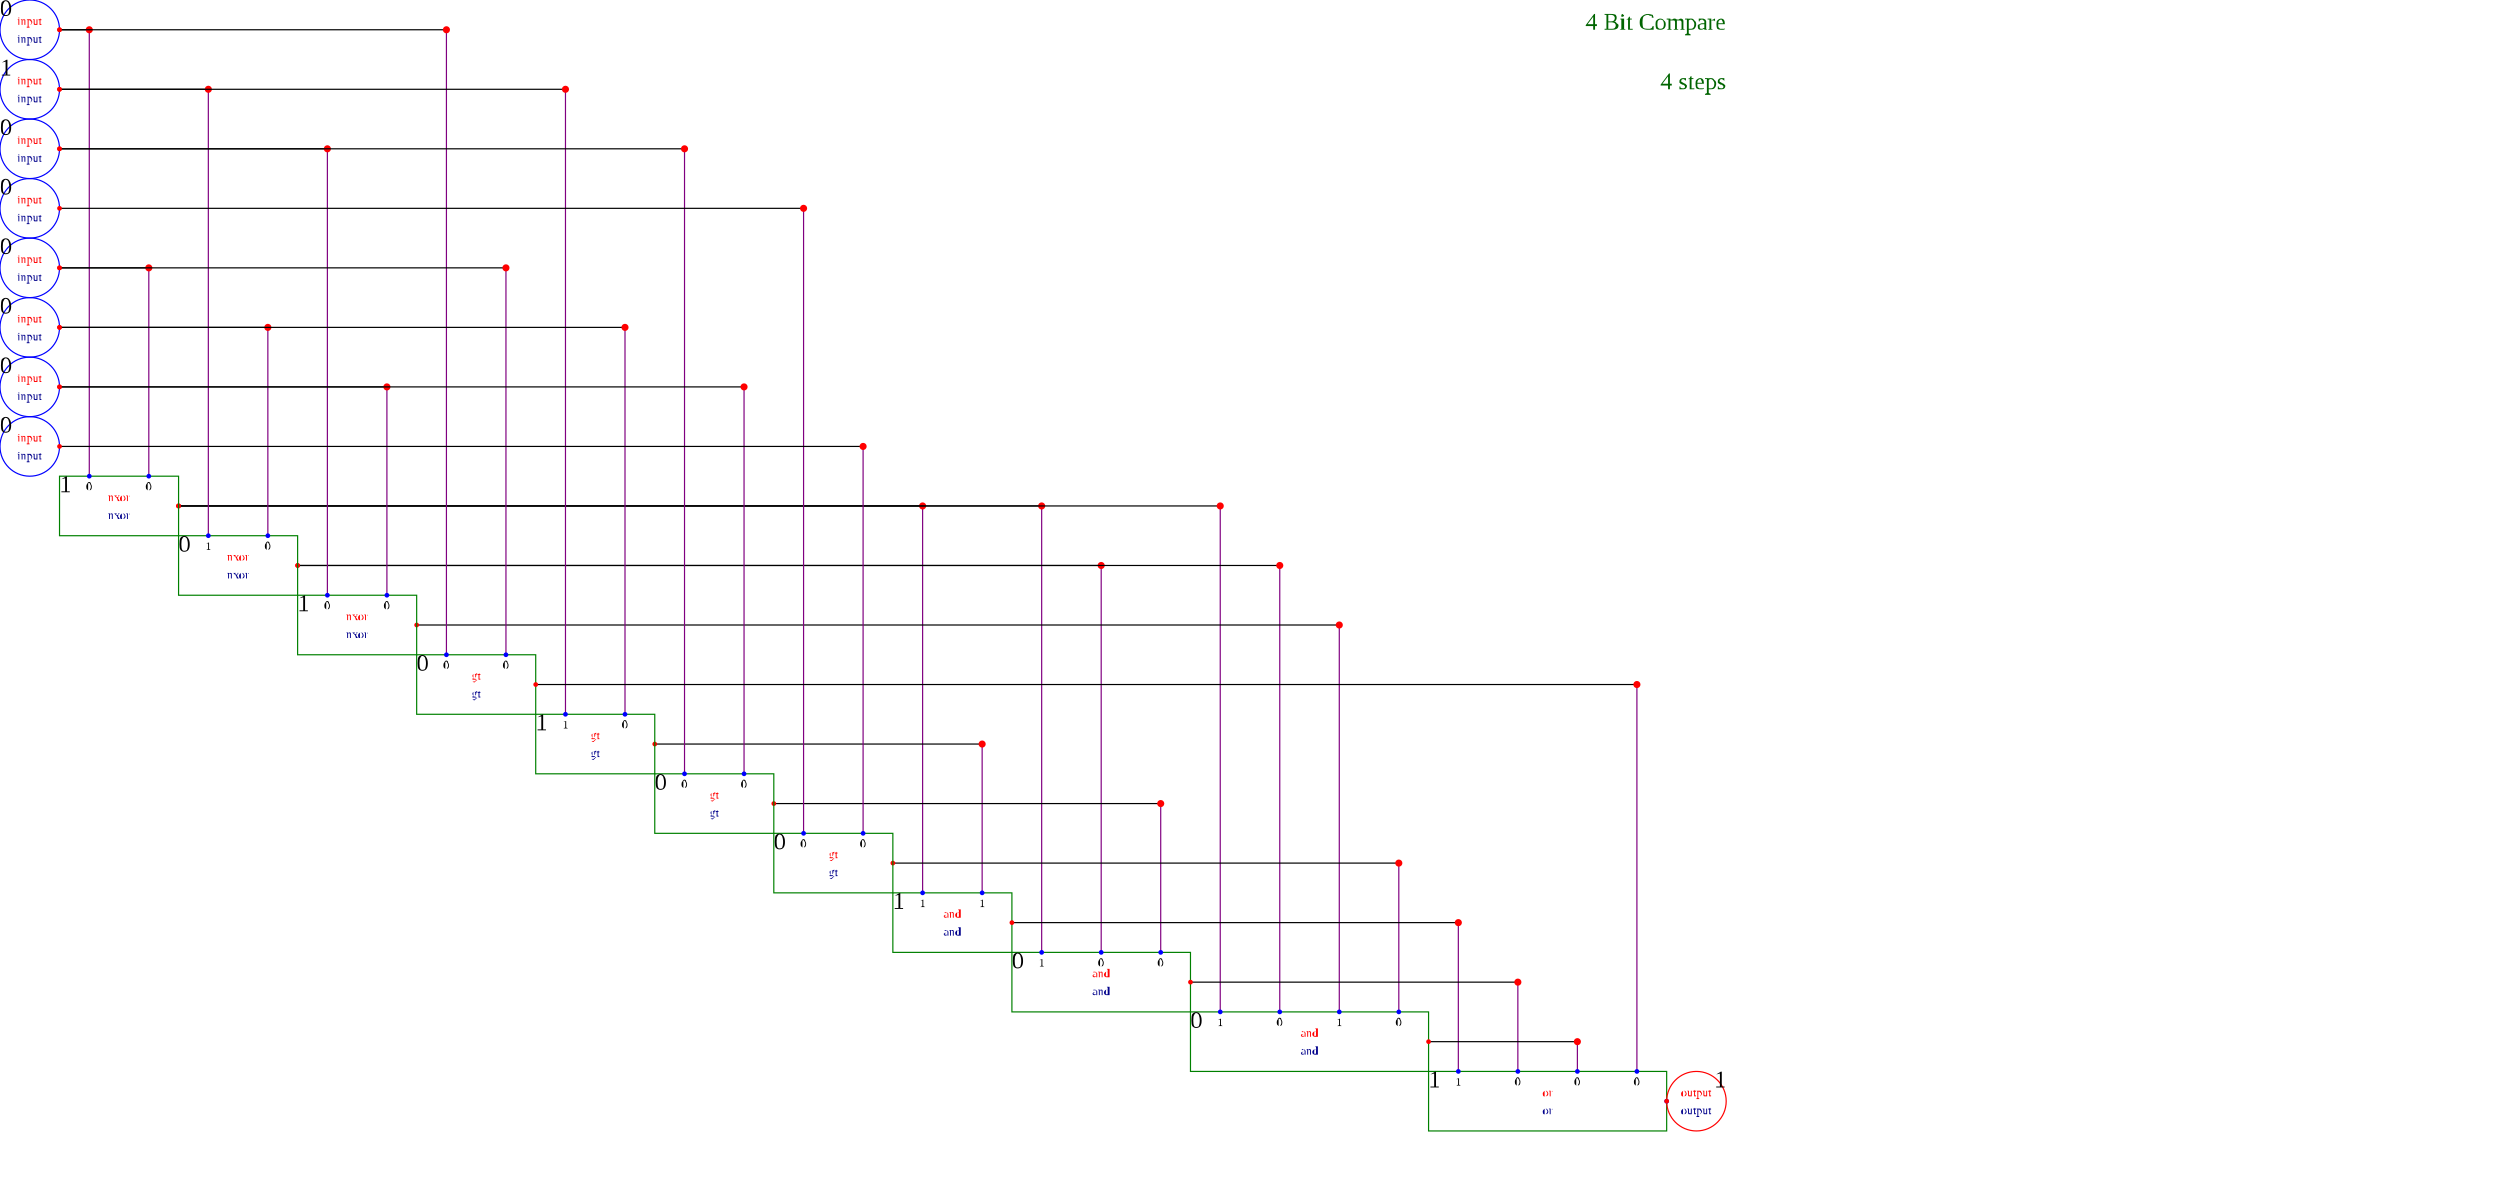
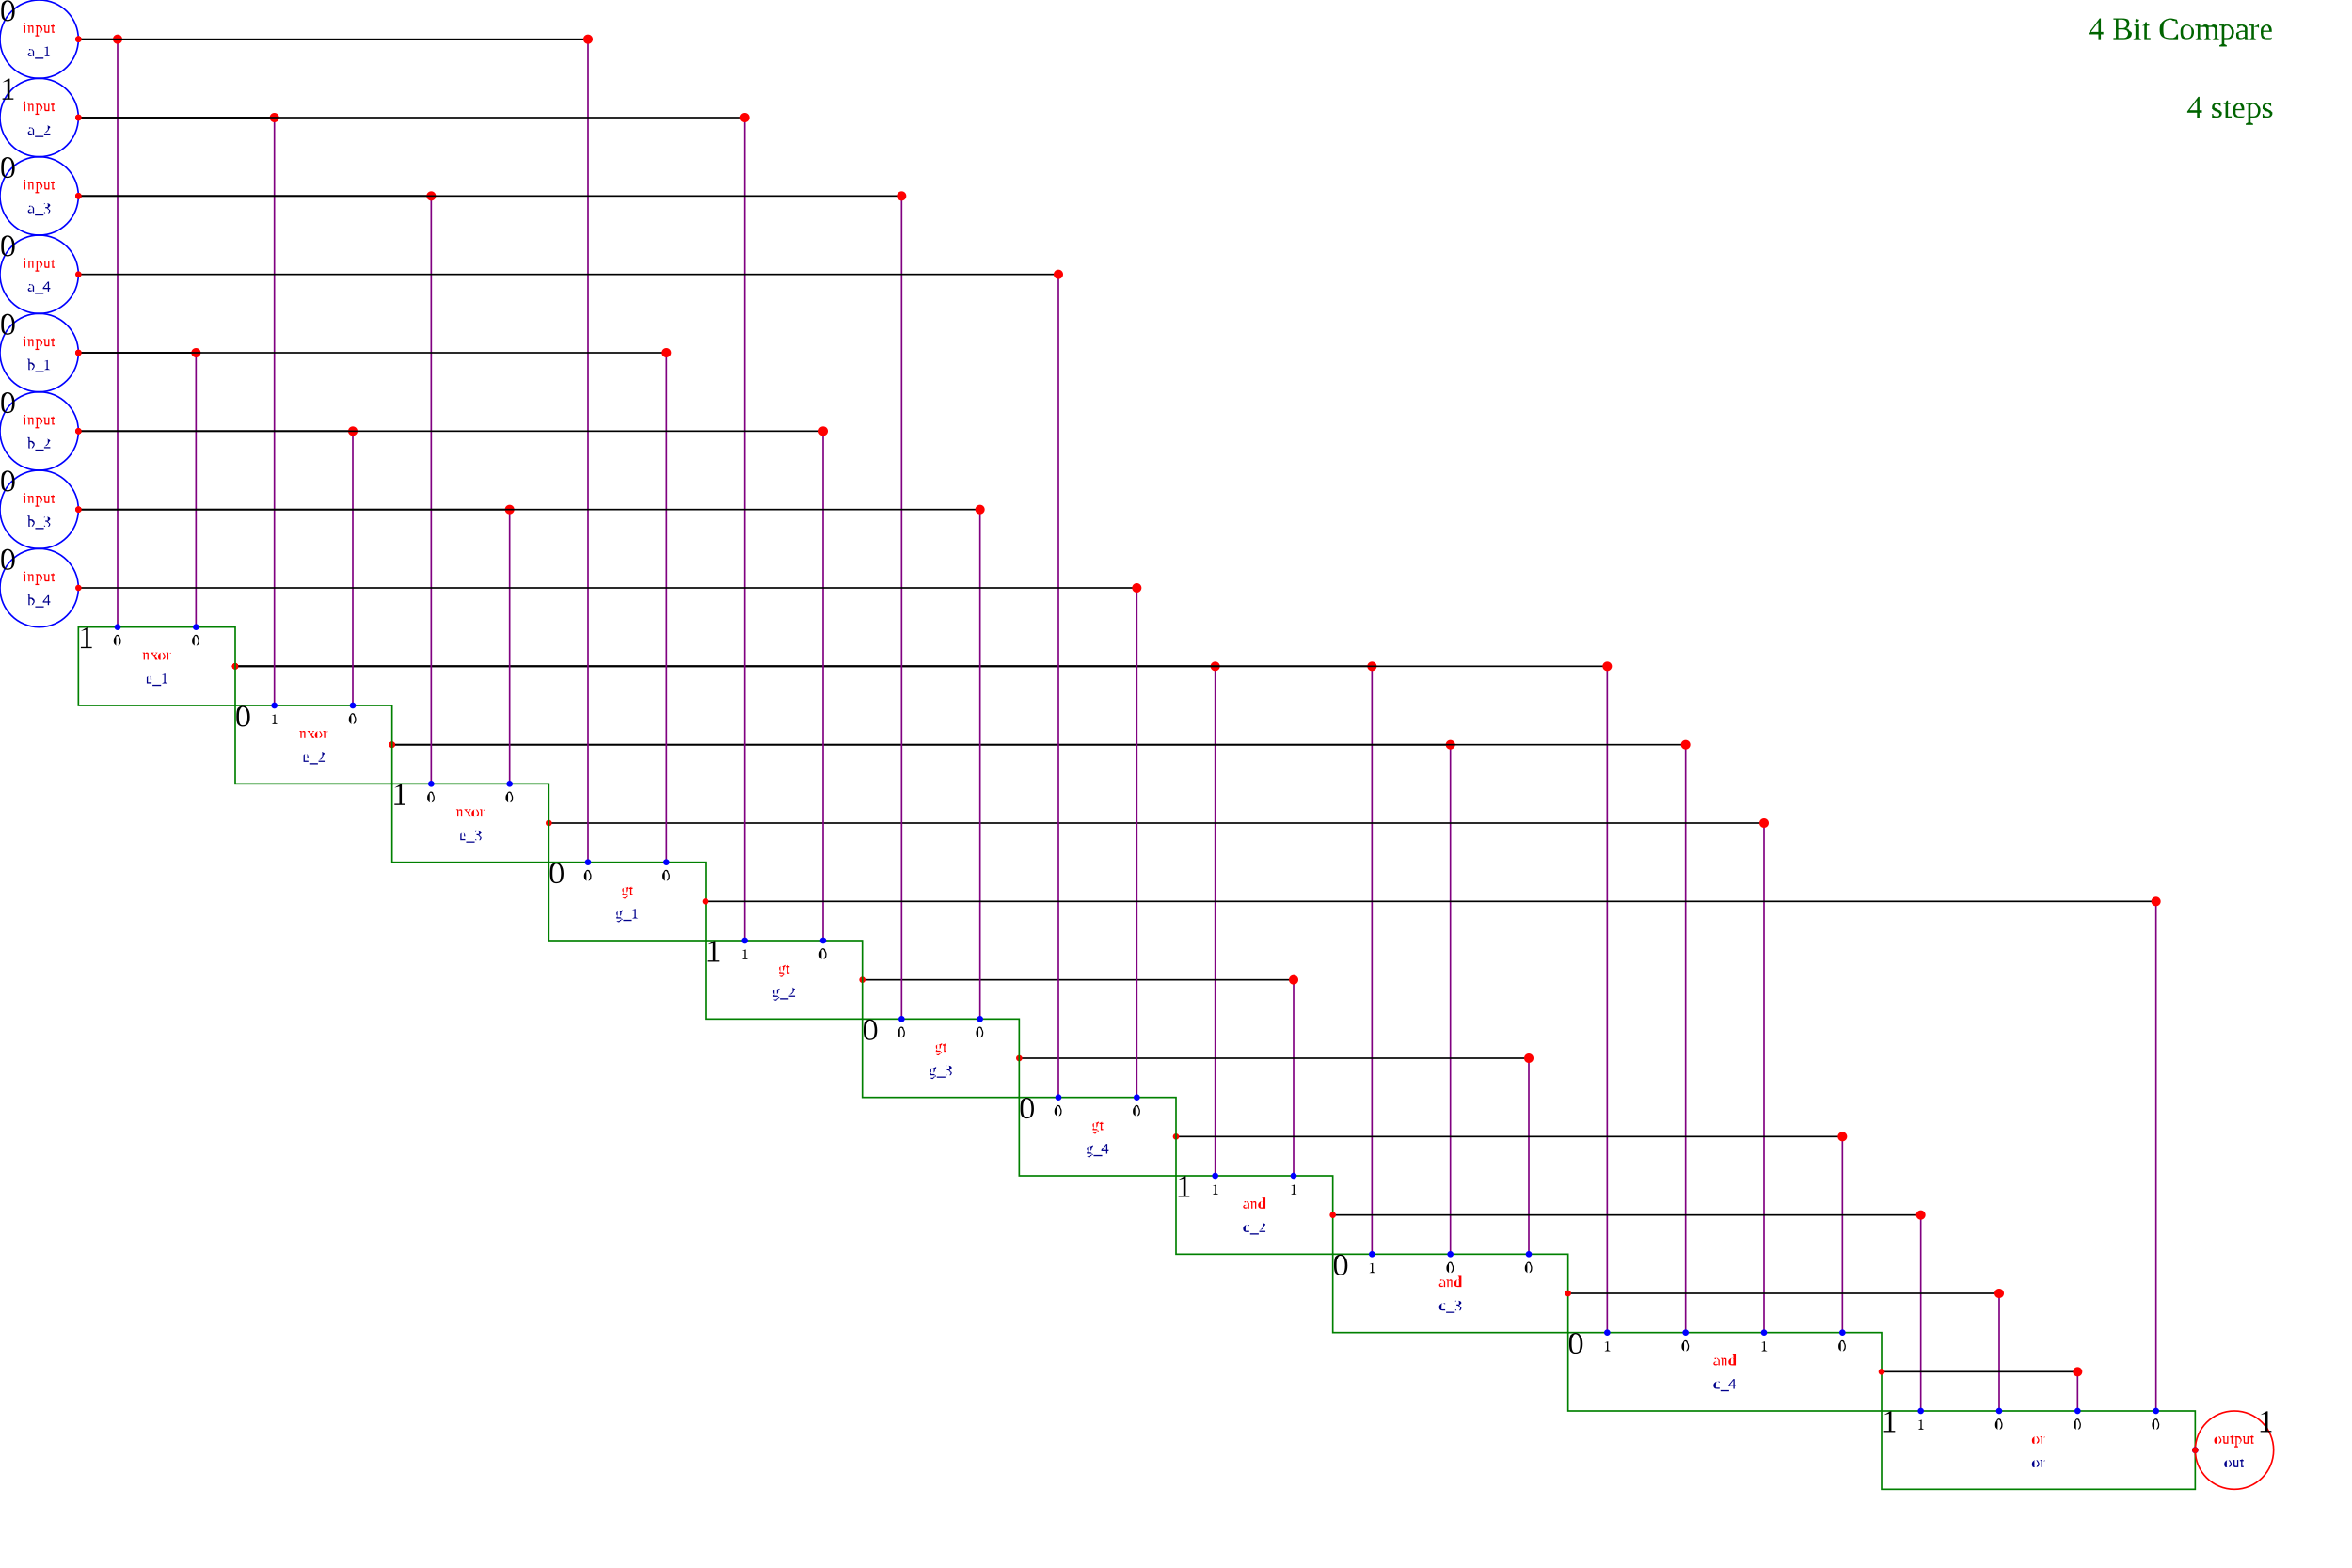
- <svg xmlns="http://www.w3.org/2000/svg" height="100%" viewBox="0 0 42 20" width="100%">
+ <svg xmlns="http://www.w3.org/2000/svg" height="100%" viewBox="0 0 30 20" width="100%">
  <text fill="darkGreen" font-size="0.4" stroke-width="0.04" text-anchor="end" x="29" y="0.5">4 Bit Compare</text>
  <text fill="darkGreen" font-size="0.4" stroke-width="0.04" text-anchor="end" x="29" y="1.5">4 steps</text>
  <circle cx="0.5" cy="0.5" fill="transparent" font-size="0.2" r="0.5" stroke="blue" stroke-width="0.02" />
  <text dominant-baseline="hanging" fill="black" font-size="0.4" stroke-width="0.04" text-anchor="start" x="0" y="0">0</text>
  <text dominant-baseline="auto" fill="red" font-size="0.2" stroke-width="0.02" text-anchor="middle" x="0.5" y="0.417">input</text>
-   <text dominant-baseline="hanging" fill="darkblue" font-size="0.2" stroke-width="0.02" text-anchor="middle" x="0.5" y="0.583">input</text>
+   <text dominant-baseline="hanging" fill="darkblue" font-size="0.2" stroke-width="0.02" text-anchor="middle" x="0.5" y="0.583">a_1</text>
  <circle cx="0.5" cy="1.5" fill="transparent" font-size="0.2" r="0.5" stroke="blue" stroke-width="0.02" />
  <text dominant-baseline="hanging" fill="black" font-size="0.4" stroke-width="0.04" text-anchor="start" x="0" y="1">1</text>
  <text dominant-baseline="auto" fill="red" font-size="0.2" stroke-width="0.02" text-anchor="middle" x="0.5" y="1.417">input</text>
-   <text dominant-baseline="hanging" fill="darkblue" font-size="0.2" stroke-width="0.02" text-anchor="middle" x="0.5" y="1.583">input</text>
+   <text dominant-baseline="hanging" fill="darkblue" font-size="0.2" stroke-width="0.02" text-anchor="middle" x="0.5" y="1.583">a_2</text>
  <circle cx="0.5" cy="2.5" fill="transparent" font-size="0.2" r="0.5" stroke="blue" stroke-width="0.02" />
  <text dominant-baseline="hanging" fill="black" font-size="0.4" stroke-width="0.04" text-anchor="start" x="0" y="2">0</text>
  <text dominant-baseline="auto" fill="red" font-size="0.2" stroke-width="0.02" text-anchor="middle" x="0.5" y="2.417">input</text>
-   <text dominant-baseline="hanging" fill="darkblue" font-size="0.2" stroke-width="0.02" text-anchor="middle" x="0.5" y="2.583">input</text>
+   <text dominant-baseline="hanging" fill="darkblue" font-size="0.2" stroke-width="0.02" text-anchor="middle" x="0.5" y="2.583">a_3</text>
  <circle cx="0.5" cy="3.5" fill="transparent" font-size="0.2" r="0.5" stroke="blue" stroke-width="0.02" />
  <text dominant-baseline="hanging" fill="black" font-size="0.4" stroke-width="0.04" text-anchor="start" x="0" y="3">0</text>
  <text dominant-baseline="auto" fill="red" font-size="0.2" stroke-width="0.02" text-anchor="middle" x="0.5" y="3.417">input</text>
-   <text dominant-baseline="hanging" fill="darkblue" font-size="0.2" stroke-width="0.02" text-anchor="middle" x="0.5" y="3.583">input</text>
+   <text dominant-baseline="hanging" fill="darkblue" font-size="0.2" stroke-width="0.02" text-anchor="middle" x="0.5" y="3.583">a_4</text>
  <circle cx="0.5" cy="4.5" fill="transparent" font-size="0.2" r="0.5" stroke="blue" stroke-width="0.02" />
  <text dominant-baseline="hanging" fill="black" font-size="0.4" stroke-width="0.04" text-anchor="start" x="0" y="4">0</text>
  <text dominant-baseline="auto" fill="red" font-size="0.2" stroke-width="0.02" text-anchor="middle" x="0.5" y="4.417">input</text>
-   <text dominant-baseline="hanging" fill="darkblue" font-size="0.2" stroke-width="0.02" text-anchor="middle" x="0.5" y="4.583">input</text>
+   <text dominant-baseline="hanging" fill="darkblue" font-size="0.2" stroke-width="0.02" text-anchor="middle" x="0.5" y="4.583">b_1</text>
  <circle cx="0.5" cy="5.5" fill="transparent" font-size="0.2" r="0.5" stroke="blue" stroke-width="0.02" />
  <text dominant-baseline="hanging" fill="black" font-size="0.4" stroke-width="0.04" text-anchor="start" x="0" y="5">0</text>
  <text dominant-baseline="auto" fill="red" font-size="0.2" stroke-width="0.02" text-anchor="middle" x="0.5" y="5.417">input</text>
-   <text dominant-baseline="hanging" fill="darkblue" font-size="0.2" stroke-width="0.02" text-anchor="middle" x="0.5" y="5.583">input</text>
+   <text dominant-baseline="hanging" fill="darkblue" font-size="0.2" stroke-width="0.02" text-anchor="middle" x="0.5" y="5.583">b_2</text>
  <circle cx="0.5" cy="6.5" fill="transparent" font-size="0.2" r="0.5" stroke="blue" stroke-width="0.02" />
  <text dominant-baseline="hanging" fill="black" font-size="0.4" stroke-width="0.04" text-anchor="start" x="0" y="6">0</text>
  <text dominant-baseline="auto" fill="red" font-size="0.2" stroke-width="0.02" text-anchor="middle" x="0.5" y="6.417">input</text>
-   <text dominant-baseline="hanging" fill="darkblue" font-size="0.2" stroke-width="0.02" text-anchor="middle" x="0.5" y="6.583">input</text>
+   <text dominant-baseline="hanging" fill="darkblue" font-size="0.2" stroke-width="0.02" text-anchor="middle" x="0.5" y="6.583">b_3</text>
  <circle cx="0.5" cy="7.5" fill="transparent" font-size="0.2" r="0.5" stroke="blue" stroke-width="0.02" />
  <text dominant-baseline="hanging" fill="black" font-size="0.4" stroke-width="0.04" text-anchor="start" x="0" y="7">0</text>
  <text dominant-baseline="auto" fill="red" font-size="0.2" stroke-width="0.02" text-anchor="middle" x="0.5" y="7.417">input</text>
-   <text dominant-baseline="hanging" fill="darkblue" font-size="0.2" stroke-width="0.02" text-anchor="middle" x="0.5" y="7.583">input</text>
+   <text dominant-baseline="hanging" fill="darkblue" font-size="0.2" stroke-width="0.02" text-anchor="middle" x="0.5" y="7.583">b_4</text>
  <rect fill="transparent" font-size="0.2" height="1" stroke="green" stroke-width="0.02" width="2" x="15" y="15" />
  <text dominant-baseline="hanging" fill="black" font-size="0.4" stroke-width="0.04" text-anchor="start" x="15" y="15">1</text>
  <text dominant-baseline="auto" fill="red" font-size="0.2" stroke-width="0.02" text-anchor="middle" x="16" y="15.417">and</text>
-   <text dominant-baseline="hanging" fill="darkblue" font-size="0.2" stroke-width="0.02" text-anchor="middle" x="16" y="15.583">and</text>
+   <text dominant-baseline="hanging" fill="darkblue" font-size="0.2" stroke-width="0.02" text-anchor="middle" x="16" y="15.583">c_2</text>
  <line font-size="0.2" stroke="black" stroke-width="0.02" x1="3" x2="15.5" y1="8.5" y2="8.5" />
  <line font-size="0.2" stroke="purple" stroke-width="0.02" x1="15.5" x2="15.5" y1="8.5" y2="15" />
  <circle cx="15.5" cy="8.5" fill="red" font-size="0.2" r="0.06" stroke-width="0.02" />
  <circle cx="15.5" cy="15" fill="blue" font-size="0.2" r="0.04" stroke-width="0.02" />
  <circle cx="3" cy="8.5" fill="red" font-size="0.2" r="0.04" stroke-width="0.02" />
  <text dominant-baseline="hanging" fill="black" font-size="0.2" stroke-width="0.02" text-anchor="middle" x="15.5" y="15.1">1</text>
  <line font-size="0.2" stroke="black" stroke-width="0.02" x1="11" x2="16.5" y1="12.5" y2="12.5" />
  <line font-size="0.2" stroke="purple" stroke-width="0.02" x1="16.5" x2="16.5" y1="12.5" y2="15" />
  <circle cx="16.5" cy="12.5" fill="red" font-size="0.2" r="0.06" stroke-width="0.02" />
  <circle cx="16.5" cy="15" fill="blue" font-size="0.2" r="0.04" stroke-width="0.02" />
  <circle cx="11" cy="12.5" fill="red" font-size="0.2" r="0.04" stroke-width="0.02" />
  <text dominant-baseline="hanging" fill="black" font-size="0.2" stroke-width="0.02" text-anchor="middle" x="16.5" y="15.1">1</text>
  <rect fill="transparent" font-size="0.2" height="1" stroke="green" stroke-width="0.02" width="3" x="17" y="16" />
  <text dominant-baseline="hanging" fill="black" font-size="0.4" stroke-width="0.04" text-anchor="start" x="17" y="16">0</text>
  <text dominant-baseline="auto" fill="red" font-size="0.2" stroke-width="0.02" text-anchor="middle" x="18.5" y="16.417">and</text>
-   <text dominant-baseline="hanging" fill="darkblue" font-size="0.2" stroke-width="0.02" text-anchor="middle" x="18.5" y="16.583">and</text>
+   <text dominant-baseline="hanging" fill="darkblue" font-size="0.2" stroke-width="0.02" text-anchor="middle" x="18.5" y="16.583">c_3</text>
  <line font-size="0.2" stroke="black" stroke-width="0.02" x1="3" x2="17.5" y1="8.5" y2="8.5" />
  <line font-size="0.2" stroke="purple" stroke-width="0.02" x1="17.5" x2="17.5" y1="8.5" y2="16" />
  <circle cx="17.5" cy="8.5" fill="red" font-size="0.2" r="0.06" stroke-width="0.02" />
  <circle cx="17.5" cy="16" fill="blue" font-size="0.2" r="0.04" stroke-width="0.02" />
  <circle cx="3" cy="8.5" fill="red" font-size="0.2" r="0.04" stroke-width="0.02" />
  <text dominant-baseline="hanging" fill="black" font-size="0.2" stroke-width="0.02" text-anchor="middle" x="17.5" y="16.1">1</text>
  <line font-size="0.2" stroke="black" stroke-width="0.02" x1="5" x2="18.5" y1="9.5" y2="9.5" />
  <line font-size="0.2" stroke="purple" stroke-width="0.02" x1="18.5" x2="18.5" y1="9.5" y2="16" />
  <circle cx="18.5" cy="9.5" fill="red" font-size="0.2" r="0.06" stroke-width="0.02" />
  <circle cx="18.5" cy="16" fill="blue" font-size="0.2" r="0.04" stroke-width="0.02" />
  <circle cx="5" cy="9.5" fill="red" font-size="0.2" r="0.04" stroke-width="0.02" />
  <text dominant-baseline="hanging" fill="black" font-size="0.2" stroke-width="0.02" text-anchor="middle" x="18.5" y="16.1">0</text>
  <line font-size="0.2" stroke="black" stroke-width="0.02" x1="13" x2="19.5" y1="13.5" y2="13.5" />
  <line font-size="0.2" stroke="purple" stroke-width="0.02" x1="19.5" x2="19.5" y1="13.5" y2="16" />
  <circle cx="19.5" cy="13.5" fill="red" font-size="0.2" r="0.06" stroke-width="0.02" />
  <circle cx="19.5" cy="16" fill="blue" font-size="0.2" r="0.04" stroke-width="0.02" />
  <circle cx="13" cy="13.5" fill="red" font-size="0.2" r="0.04" stroke-width="0.02" />
  <text dominant-baseline="hanging" fill="black" font-size="0.2" stroke-width="0.02" text-anchor="middle" x="19.5" y="16.1">0</text>
  <rect fill="transparent" font-size="0.2" height="1" stroke="green" stroke-width="0.02" width="4" x="20" y="17" />
  <text dominant-baseline="hanging" fill="black" font-size="0.4" stroke-width="0.04" text-anchor="start" x="20" y="17">0</text>
  <text dominant-baseline="auto" fill="red" font-size="0.2" stroke-width="0.02" text-anchor="middle" x="22" y="17.417">and</text>
-   <text dominant-baseline="hanging" fill="darkblue" font-size="0.2" stroke-width="0.02" text-anchor="middle" x="22" y="17.583">and</text>
+   <text dominant-baseline="hanging" fill="darkblue" font-size="0.2" stroke-width="0.02" text-anchor="middle" x="22" y="17.583">c_4</text>
  <line font-size="0.2" stroke="black" stroke-width="0.02" x1="3" x2="20.5" y1="8.5" y2="8.5" />
  <line font-size="0.2" stroke="purple" stroke-width="0.02" x1="20.5" x2="20.5" y1="8.5" y2="17" />
  <circle cx="20.5" cy="8.5" fill="red" font-size="0.2" r="0.06" stroke-width="0.02" />
  <circle cx="20.5" cy="17" fill="blue" font-size="0.2" r="0.04" stroke-width="0.02" />
  <circle cx="3" cy="8.5" fill="red" font-size="0.2" r="0.04" stroke-width="0.02" />
  <text dominant-baseline="hanging" fill="black" font-size="0.2" stroke-width="0.02" text-anchor="middle" x="20.5" y="17.1">1</text>
  <line font-size="0.2" stroke="black" stroke-width="0.02" x1="5" x2="21.5" y1="9.5" y2="9.5" />
  <line font-size="0.2" stroke="purple" stroke-width="0.02" x1="21.5" x2="21.5" y1="9.5" y2="17" />
  <circle cx="21.5" cy="9.5" fill="red" font-size="0.2" r="0.06" stroke-width="0.02" />
  <circle cx="21.5" cy="17" fill="blue" font-size="0.2" r="0.04" stroke-width="0.02" />
  <circle cx="5" cy="9.5" fill="red" font-size="0.2" r="0.04" stroke-width="0.02" />
  <text dominant-baseline="hanging" fill="black" font-size="0.2" stroke-width="0.02" text-anchor="middle" x="21.5" y="17.1">0</text>
  <line font-size="0.2" stroke="black" stroke-width="0.02" x1="7" x2="22.5" y1="10.5" y2="10.5" />
  <line font-size="0.2" stroke="purple" stroke-width="0.02" x1="22.5" x2="22.5" y1="10.5" y2="17" />
  <circle cx="22.5" cy="10.5" fill="red" font-size="0.2" r="0.06" stroke-width="0.02" />
  <circle cx="22.5" cy="17" fill="blue" font-size="0.2" r="0.04" stroke-width="0.02" />
  <circle cx="7" cy="10.5" fill="red" font-size="0.2" r="0.04" stroke-width="0.02" />
  <text dominant-baseline="hanging" fill="black" font-size="0.2" stroke-width="0.02" text-anchor="middle" x="22.5" y="17.1">1</text>
  <line font-size="0.2" stroke="black" stroke-width="0.02" x1="15" x2="23.5" y1="14.5" y2="14.5" />
  <line font-size="0.2" stroke="purple" stroke-width="0.02" x1="23.5" x2="23.5" y1="14.5" y2="17" />
  <circle cx="23.5" cy="14.5" fill="red" font-size="0.2" r="0.06" stroke-width="0.02" />
  <circle cx="23.5" cy="17" fill="blue" font-size="0.2" r="0.04" stroke-width="0.02" />
  <circle cx="15" cy="14.5" fill="red" font-size="0.2" r="0.04" stroke-width="0.02" />
  <text dominant-baseline="hanging" fill="black" font-size="0.2" stroke-width="0.02" text-anchor="middle" x="23.5" y="17.1">0</text>
  <rect fill="transparent" font-size="0.2" height="1" stroke="green" stroke-width="0.02" width="2" x="1" y="8" />
  <text dominant-baseline="hanging" fill="black" font-size="0.4" stroke-width="0.04" text-anchor="start" x="1" y="8">1</text>
  <text dominant-baseline="auto" fill="red" font-size="0.2" stroke-width="0.02" text-anchor="middle" x="2" y="8.417">nxor</text>
-   <text dominant-baseline="hanging" fill="darkblue" font-size="0.2" stroke-width="0.02" text-anchor="middle" x="2" y="8.583">nxor</text>
+   <text dominant-baseline="hanging" fill="darkblue" font-size="0.2" stroke-width="0.02" text-anchor="middle" x="2" y="8.583">e_1</text>
  <line font-size="0.2" stroke="black" stroke-width="0.02" x1="1" x2="1.5" y1="0.5" y2="0.5" />
  <line font-size="0.2" stroke="purple" stroke-width="0.02" x1="1.5" x2="1.5" y1="0.5" y2="8" />
  <circle cx="1.5" cy="0.5" fill="red" font-size="0.2" r="0.06" stroke-width="0.02" />
  <circle cx="1.5" cy="8" fill="blue" font-size="0.2" r="0.04" stroke-width="0.02" />
  <circle cx="1" cy="0.5" fill="red" font-size="0.2" r="0.04" stroke-width="0.02" />
  <text dominant-baseline="hanging" fill="black" font-size="0.2" stroke-width="0.02" text-anchor="middle" x="1.5" y="8.1">0</text>
  <line font-size="0.2" stroke="black" stroke-width="0.02" x1="1" x2="2.5" y1="4.5" y2="4.5" />
  <line font-size="0.2" stroke="purple" stroke-width="0.02" x1="2.5" x2="2.5" y1="4.5" y2="8" />
  <circle cx="2.5" cy="4.5" fill="red" font-size="0.2" r="0.06" stroke-width="0.02" />
  <circle cx="2.5" cy="8" fill="blue" font-size="0.2" r="0.04" stroke-width="0.02" />
  <circle cx="1" cy="4.5" fill="red" font-size="0.2" r="0.04" stroke-width="0.02" />
  <text dominant-baseline="hanging" fill="black" font-size="0.2" stroke-width="0.02" text-anchor="middle" x="2.5" y="8.1">0</text>
  <rect fill="transparent" font-size="0.2" height="1" stroke="green" stroke-width="0.02" width="2" x="3" y="9" />
  <text dominant-baseline="hanging" fill="black" font-size="0.4" stroke-width="0.04" text-anchor="start" x="3" y="9">0</text>
  <text dominant-baseline="auto" fill="red" font-size="0.2" stroke-width="0.02" text-anchor="middle" x="4" y="9.417">nxor</text>
-   <text dominant-baseline="hanging" fill="darkblue" font-size="0.2" stroke-width="0.02" text-anchor="middle" x="4" y="9.583">nxor</text>
+   <text dominant-baseline="hanging" fill="darkblue" font-size="0.2" stroke-width="0.02" text-anchor="middle" x="4" y="9.583">e_2</text>
  <line font-size="0.2" stroke="black" stroke-width="0.02" x1="1" x2="3.5" y1="1.5" y2="1.5" />
  <line font-size="0.2" stroke="purple" stroke-width="0.02" x1="3.5" x2="3.5" y1="1.5" y2="9" />
  <circle cx="3.5" cy="1.5" fill="red" font-size="0.2" r="0.06" stroke-width="0.02" />
  <circle cx="3.5" cy="9" fill="blue" font-size="0.2" r="0.04" stroke-width="0.02" />
  <circle cx="1" cy="1.5" fill="red" font-size="0.2" r="0.04" stroke-width="0.02" />
  <text dominant-baseline="hanging" fill="black" font-size="0.2" stroke-width="0.02" text-anchor="middle" x="3.5" y="9.1">1</text>
  <line font-size="0.2" stroke="black" stroke-width="0.02" x1="1" x2="4.5" y1="5.5" y2="5.5" />
  <line font-size="0.2" stroke="purple" stroke-width="0.02" x1="4.5" x2="4.5" y1="5.5" y2="9" />
  <circle cx="4.5" cy="5.5" fill="red" font-size="0.2" r="0.06" stroke-width="0.02" />
  <circle cx="4.5" cy="9" fill="blue" font-size="0.2" r="0.04" stroke-width="0.02" />
  <circle cx="1" cy="5.5" fill="red" font-size="0.2" r="0.04" stroke-width="0.02" />
  <text dominant-baseline="hanging" fill="black" font-size="0.2" stroke-width="0.02" text-anchor="middle" x="4.5" y="9.1">0</text>
  <rect fill="transparent" font-size="0.2" height="1" stroke="green" stroke-width="0.02" width="2" x="5" y="10" />
  <text dominant-baseline="hanging" fill="black" font-size="0.4" stroke-width="0.04" text-anchor="start" x="5" y="10">1</text>
  <text dominant-baseline="auto" fill="red" font-size="0.2" stroke-width="0.02" text-anchor="middle" x="6" y="10.417">nxor</text>
-   <text dominant-baseline="hanging" fill="darkblue" font-size="0.2" stroke-width="0.02" text-anchor="middle" x="6" y="10.583">nxor</text>
+   <text dominant-baseline="hanging" fill="darkblue" font-size="0.2" stroke-width="0.02" text-anchor="middle" x="6" y="10.583">e_3</text>
  <line font-size="0.2" stroke="black" stroke-width="0.02" x1="1" x2="5.5" y1="2.5" y2="2.5" />
  <line font-size="0.2" stroke="purple" stroke-width="0.02" x1="5.5" x2="5.5" y1="2.5" y2="10" />
  <circle cx="5.5" cy="2.5" fill="red" font-size="0.2" r="0.06" stroke-width="0.02" />
  <circle cx="5.5" cy="10" fill="blue" font-size="0.2" r="0.04" stroke-width="0.02" />
  <circle cx="1" cy="2.5" fill="red" font-size="0.2" r="0.04" stroke-width="0.02" />
  <text dominant-baseline="hanging" fill="black" font-size="0.2" stroke-width="0.02" text-anchor="middle" x="5.5" y="10.1">0</text>
  <line font-size="0.2" stroke="black" stroke-width="0.02" x1="1" x2="6.5" y1="6.5" y2="6.5" />
  <line font-size="0.2" stroke="purple" stroke-width="0.02" x1="6.5" x2="6.5" y1="6.5" y2="10" />
  <circle cx="6.5" cy="6.5" fill="red" font-size="0.2" r="0.06" stroke-width="0.02" />
  <circle cx="6.5" cy="10" fill="blue" font-size="0.2" r="0.04" stroke-width="0.02" />
  <circle cx="1" cy="6.5" fill="red" font-size="0.2" r="0.04" stroke-width="0.02" />
  <text dominant-baseline="hanging" fill="black" font-size="0.2" stroke-width="0.02" text-anchor="middle" x="6.5" y="10.1">0</text>
  <rect fill="transparent" font-size="0.2" height="1" stroke="green" stroke-width="0.02" width="2" x="7" y="11" />
  <text dominant-baseline="hanging" fill="black" font-size="0.4" stroke-width="0.04" text-anchor="start" x="7" y="11">0</text>
  <text dominant-baseline="auto" fill="red" font-size="0.2" stroke-width="0.02" text-anchor="middle" x="8" y="11.417">gt</text>
-   <text dominant-baseline="hanging" fill="darkblue" font-size="0.2" stroke-width="0.02" text-anchor="middle" x="8" y="11.583">gt</text>
+   <text dominant-baseline="hanging" fill="darkblue" font-size="0.2" stroke-width="0.02" text-anchor="middle" x="8" y="11.583">g_1</text>
  <line font-size="0.2" stroke="black" stroke-width="0.02" x1="1" x2="7.5" y1="0.5" y2="0.5" />
  <line font-size="0.2" stroke="purple" stroke-width="0.02" x1="7.5" x2="7.5" y1="0.5" y2="11" />
  <circle cx="7.5" cy="0.5" fill="red" font-size="0.2" r="0.06" stroke-width="0.02" />
  <circle cx="7.5" cy="11" fill="blue" font-size="0.2" r="0.04" stroke-width="0.02" />
  <circle cx="1" cy="0.5" fill="red" font-size="0.2" r="0.04" stroke-width="0.02" />
  <text dominant-baseline="hanging" fill="black" font-size="0.2" stroke-width="0.02" text-anchor="middle" x="7.5" y="11.1">0</text>
  <line font-size="0.2" stroke="black" stroke-width="0.02" x1="1" x2="8.5" y1="4.5" y2="4.5" />
  <line font-size="0.2" stroke="purple" stroke-width="0.02" x1="8.5" x2="8.5" y1="4.5" y2="11" />
  <circle cx="8.5" cy="4.5" fill="red" font-size="0.2" r="0.06" stroke-width="0.02" />
  <circle cx="8.5" cy="11" fill="blue" font-size="0.2" r="0.04" stroke-width="0.02" />
  <circle cx="1" cy="4.5" fill="red" font-size="0.2" r="0.04" stroke-width="0.02" />
  <text dominant-baseline="hanging" fill="black" font-size="0.2" stroke-width="0.02" text-anchor="middle" x="8.5" y="11.1">0</text>
  <rect fill="transparent" font-size="0.2" height="1" stroke="green" stroke-width="0.02" width="2" x="9" y="12" />
  <text dominant-baseline="hanging" fill="black" font-size="0.4" stroke-width="0.04" text-anchor="start" x="9" y="12">1</text>
  <text dominant-baseline="auto" fill="red" font-size="0.2" stroke-width="0.02" text-anchor="middle" x="10" y="12.417">gt</text>
-   <text dominant-baseline="hanging" fill="darkblue" font-size="0.2" stroke-width="0.02" text-anchor="middle" x="10" y="12.583">gt</text>
+   <text dominant-baseline="hanging" fill="darkblue" font-size="0.2" stroke-width="0.02" text-anchor="middle" x="10" y="12.583">g_2</text>
  <line font-size="0.2" stroke="black" stroke-width="0.02" x1="1" x2="9.5" y1="1.5" y2="1.5" />
  <line font-size="0.2" stroke="purple" stroke-width="0.02" x1="9.5" x2="9.5" y1="1.5" y2="12" />
  <circle cx="9.5" cy="1.5" fill="red" font-size="0.2" r="0.06" stroke-width="0.02" />
  <circle cx="9.5" cy="12" fill="blue" font-size="0.2" r="0.04" stroke-width="0.02" />
  <circle cx="1" cy="1.5" fill="red" font-size="0.2" r="0.04" stroke-width="0.02" />
  <text dominant-baseline="hanging" fill="black" font-size="0.2" stroke-width="0.02" text-anchor="middle" x="9.5" y="12.1">1</text>
  <line font-size="0.2" stroke="black" stroke-width="0.02" x1="1" x2="10.5" y1="5.5" y2="5.5" />
  <line font-size="0.2" stroke="purple" stroke-width="0.02" x1="10.5" x2="10.5" y1="5.5" y2="12" />
  <circle cx="10.5" cy="5.5" fill="red" font-size="0.2" r="0.06" stroke-width="0.02" />
  <circle cx="10.5" cy="12" fill="blue" font-size="0.2" r="0.04" stroke-width="0.02" />
  <circle cx="1" cy="5.5" fill="red" font-size="0.2" r="0.04" stroke-width="0.02" />
  <text dominant-baseline="hanging" fill="black" font-size="0.2" stroke-width="0.02" text-anchor="middle" x="10.5" y="12.1">0</text>
  <rect fill="transparent" font-size="0.2" height="1" stroke="green" stroke-width="0.02" width="2" x="11" y="13" />
  <text dominant-baseline="hanging" fill="black" font-size="0.4" stroke-width="0.04" text-anchor="start" x="11" y="13">0</text>
  <text dominant-baseline="auto" fill="red" font-size="0.2" stroke-width="0.02" text-anchor="middle" x="12" y="13.417">gt</text>
-   <text dominant-baseline="hanging" fill="darkblue" font-size="0.2" stroke-width="0.02" text-anchor="middle" x="12" y="13.583">gt</text>
+   <text dominant-baseline="hanging" fill="darkblue" font-size="0.2" stroke-width="0.02" text-anchor="middle" x="12" y="13.583">g_3</text>
  <line font-size="0.2" stroke="black" stroke-width="0.02" x1="1" x2="11.5" y1="2.5" y2="2.5" />
  <line font-size="0.2" stroke="purple" stroke-width="0.02" x1="11.5" x2="11.5" y1="2.5" y2="13" />
  <circle cx="11.5" cy="2.5" fill="red" font-size="0.2" r="0.06" stroke-width="0.02" />
  <circle cx="11.5" cy="13" fill="blue" font-size="0.2" r="0.04" stroke-width="0.02" />
  <circle cx="1" cy="2.5" fill="red" font-size="0.2" r="0.04" stroke-width="0.02" />
  <text dominant-baseline="hanging" fill="black" font-size="0.2" stroke-width="0.02" text-anchor="middle" x="11.5" y="13.1">0</text>
  <line font-size="0.2" stroke="black" stroke-width="0.02" x1="1" x2="12.5" y1="6.5" y2="6.5" />
  <line font-size="0.2" stroke="purple" stroke-width="0.02" x1="12.5" x2="12.5" y1="6.5" y2="13" />
  <circle cx="12.5" cy="6.5" fill="red" font-size="0.2" r="0.06" stroke-width="0.02" />
  <circle cx="12.5" cy="13" fill="blue" font-size="0.2" r="0.04" stroke-width="0.02" />
  <circle cx="1" cy="6.5" fill="red" font-size="0.2" r="0.04" stroke-width="0.02" />
  <text dominant-baseline="hanging" fill="black" font-size="0.2" stroke-width="0.02" text-anchor="middle" x="12.5" y="13.1">0</text>
  <rect fill="transparent" font-size="0.2" height="1" stroke="green" stroke-width="0.02" width="2" x="13" y="14" />
  <text dominant-baseline="hanging" fill="black" font-size="0.4" stroke-width="0.04" text-anchor="start" x="13" y="14">0</text>
  <text dominant-baseline="auto" fill="red" font-size="0.2" stroke-width="0.02" text-anchor="middle" x="14" y="14.417">gt</text>
-   <text dominant-baseline="hanging" fill="darkblue" font-size="0.2" stroke-width="0.02" text-anchor="middle" x="14" y="14.583">gt</text>
+   <text dominant-baseline="hanging" fill="darkblue" font-size="0.2" stroke-width="0.02" text-anchor="middle" x="14" y="14.583">g_4</text>
  <line font-size="0.2" stroke="black" stroke-width="0.02" x1="1" x2="13.5" y1="3.5" y2="3.5" />
  <line font-size="0.2" stroke="purple" stroke-width="0.02" x1="13.5" x2="13.5" y1="3.5" y2="14" />
  <circle cx="13.5" cy="3.5" fill="red" font-size="0.2" r="0.06" stroke-width="0.02" />
  <circle cx="13.5" cy="14" fill="blue" font-size="0.2" r="0.04" stroke-width="0.02" />
  <circle cx="1" cy="3.5" fill="red" font-size="0.2" r="0.04" stroke-width="0.02" />
  <text dominant-baseline="hanging" fill="black" font-size="0.2" stroke-width="0.02" text-anchor="middle" x="13.5" y="14.1">0</text>
  <line font-size="0.2" stroke="black" stroke-width="0.02" x1="1" x2="14.5" y1="7.5" y2="7.5" />
  <line font-size="0.2" stroke="purple" stroke-width="0.02" x1="14.5" x2="14.5" y1="7.5" y2="14" />
  <circle cx="14.5" cy="7.5" fill="red" font-size="0.2" r="0.06" stroke-width="0.02" />
  <circle cx="14.5" cy="14" fill="blue" font-size="0.2" r="0.04" stroke-width="0.02" />
  <circle cx="1" cy="7.5" fill="red" font-size="0.2" r="0.04" stroke-width="0.02" />
  <text dominant-baseline="hanging" fill="black" font-size="0.2" stroke-width="0.02" text-anchor="middle" x="14.5" y="14.1">0</text>
  <rect fill="transparent" font-size="0.2" height="1" stroke="green" stroke-width="0.02" width="4" x="24" y="18" />
  <text dominant-baseline="hanging" fill="black" font-size="0.4" stroke-width="0.04" text-anchor="start" x="24" y="18">1</text>
  <text dominant-baseline="auto" fill="red" font-size="0.2" stroke-width="0.02" text-anchor="middle" x="26" y="18.417">or</text>
  <text dominant-baseline="hanging" fill="darkblue" font-size="0.2" stroke-width="0.02" text-anchor="middle" x="26" y="18.583">or</text>
  <line font-size="0.2" stroke="black" stroke-width="0.02" x1="17" x2="24.5" y1="15.5" y2="15.5" />
  <line font-size="0.2" stroke="purple" stroke-width="0.02" x1="24.5" x2="24.5" y1="15.5" y2="18" />
  <circle cx="24.5" cy="15.5" fill="red" font-size="0.2" r="0.06" stroke-width="0.02" />
  <circle cx="24.5" cy="18" fill="blue" font-size="0.2" r="0.04" stroke-width="0.02" />
  <circle cx="17" cy="15.5" fill="red" font-size="0.2" r="0.04" stroke-width="0.02" />
  <text dominant-baseline="hanging" fill="black" font-size="0.2" stroke-width="0.02" text-anchor="middle" x="24.5" y="18.1">1</text>
  <line font-size="0.2" stroke="black" stroke-width="0.02" x1="20" x2="25.5" y1="16.5" y2="16.5" />
  <line font-size="0.2" stroke="purple" stroke-width="0.02" x1="25.5" x2="25.5" y1="16.5" y2="18" />
  <circle cx="25.5" cy="16.5" fill="red" font-size="0.2" r="0.06" stroke-width="0.02" />
  <circle cx="25.5" cy="18" fill="blue" font-size="0.2" r="0.04" stroke-width="0.02" />
  <circle cx="20" cy="16.5" fill="red" font-size="0.2" r="0.04" stroke-width="0.02" />
  <text dominant-baseline="hanging" fill="black" font-size="0.2" stroke-width="0.02" text-anchor="middle" x="25.5" y="18.1">0</text>
  <line font-size="0.2" stroke="black" stroke-width="0.02" x1="24" x2="26.5" y1="17.5" y2="17.5" />
  <line font-size="0.2" stroke="purple" stroke-width="0.02" x1="26.5" x2="26.5" y1="17.5" y2="18" />
  <circle cx="26.5" cy="17.5" fill="red" font-size="0.2" r="0.06" stroke-width="0.02" />
  <circle cx="26.5" cy="18" fill="blue" font-size="0.2" r="0.04" stroke-width="0.02" />
  <circle cx="24" cy="17.5" fill="red" font-size="0.2" r="0.04" stroke-width="0.02" />
  <text dominant-baseline="hanging" fill="black" font-size="0.2" stroke-width="0.02" text-anchor="middle" x="26.5" y="18.1">0</text>
  <line font-size="0.2" stroke="black" stroke-width="0.02" x1="9" x2="27.5" y1="11.5" y2="11.5" />
  <line font-size="0.2" stroke="purple" stroke-width="0.02" x1="27.5" x2="27.5" y1="11.5" y2="18" />
  <circle cx="27.5" cy="11.5" fill="red" font-size="0.2" r="0.06" stroke-width="0.02" />
  <circle cx="27.5" cy="18" fill="blue" font-size="0.2" r="0.04" stroke-width="0.02" />
  <circle cx="9" cy="11.5" fill="red" font-size="0.2" r="0.04" stroke-width="0.02" />
  <text dominant-baseline="hanging" fill="black" font-size="0.2" stroke-width="0.02" text-anchor="middle" x="27.5" y="18.1">0</text>
  <circle cx="28.5" cy="18.5" fill="transparent" font-size="0.2" r="0.5" stroke="red" stroke-width="0.02" />
  <text dominant-baseline="hanging" fill="black" font-size="0.4" stroke-width="0.04" text-anchor="end" x="29" y="18">1</text>
  <text dominant-baseline="auto" fill="red" font-size="0.2" stroke-width="0.02" text-anchor="middle" x="28.5" y="18.417">output</text>
-   <text dominant-baseline="hanging" fill="darkblue" font-size="0.2" stroke-width="0.02" text-anchor="middle" x="28.5" y="18.583">output</text>
+   <text dominant-baseline="hanging" fill="darkblue" font-size="0.2" stroke-width="0.02" text-anchor="middle" x="28.5" y="18.583">out</text>
  <line font-size="0.2" stroke="black" stroke-width="0.02" x1="28" x2="28" y1="18.5" y2="18.5" />
  <circle cx="28" cy="18.5" fill="blue" font-size="0.2" r="0.04" stroke-width="0.02" />
  <circle cx="28" cy="18.5" fill="red" font-size="0.2" r="0.04" stroke-width="0.02" />
</svg>
